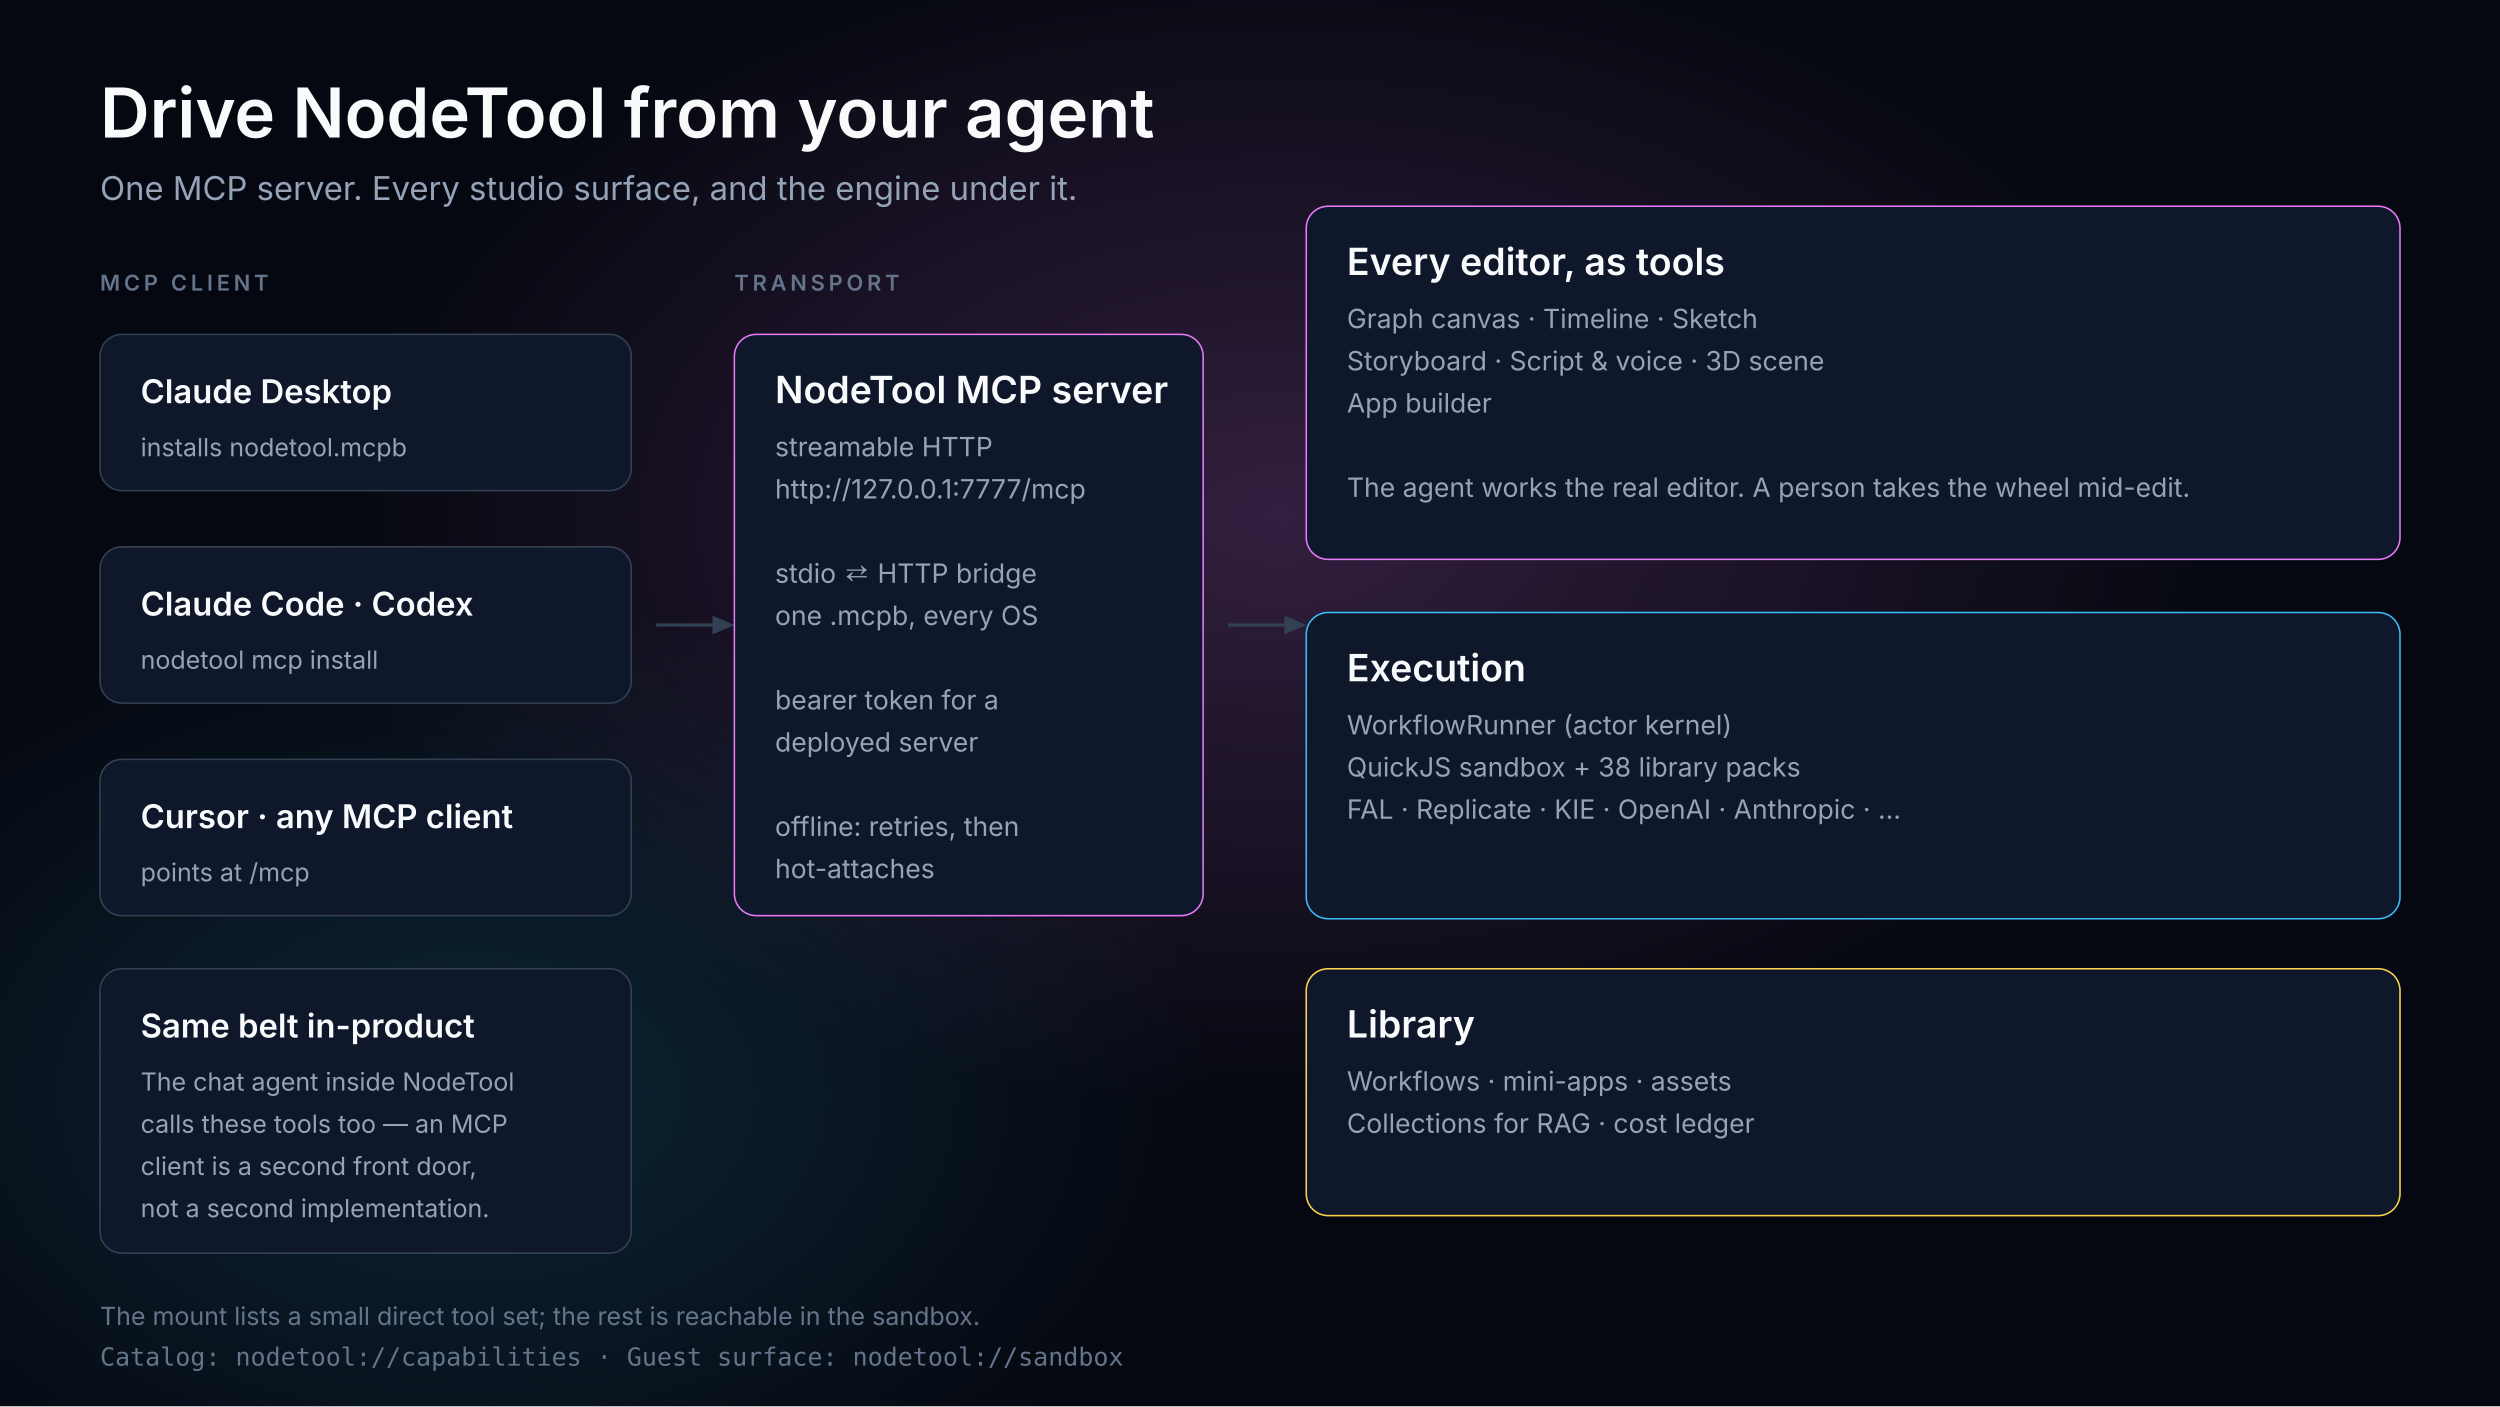
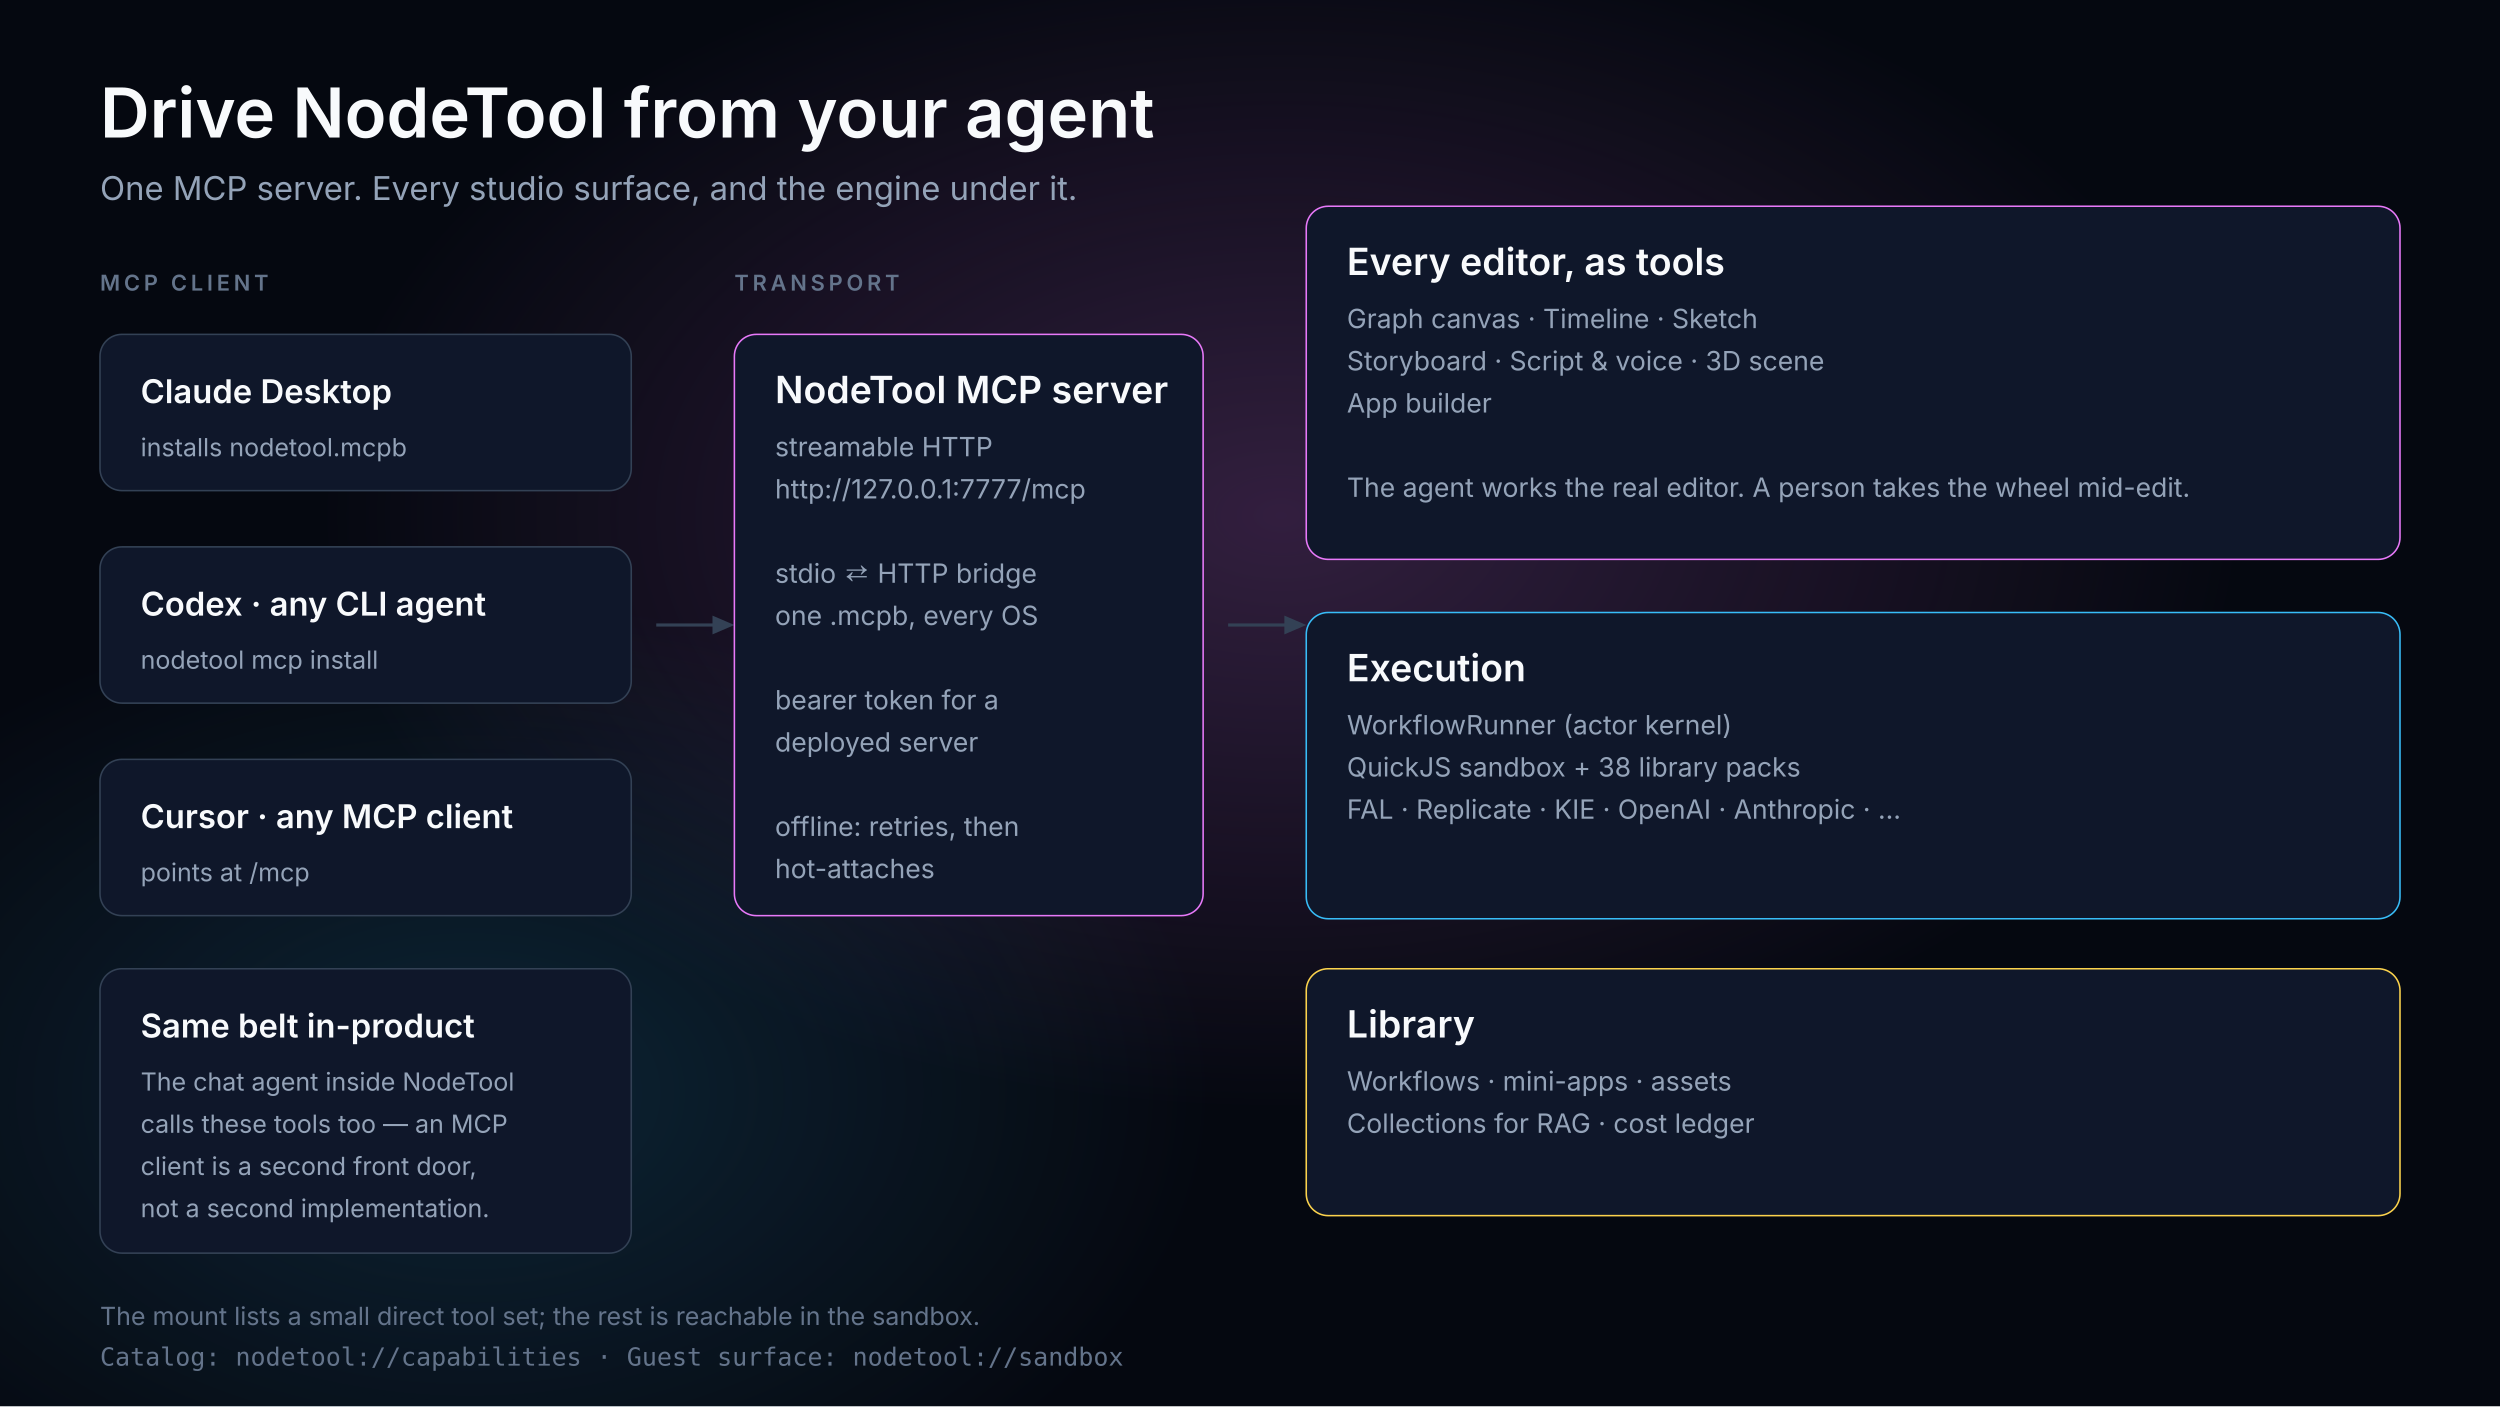
<svg xmlns="http://www.w3.org/2000/svg" width="1600" height="900" viewBox="0 0 1600 900">
  <defs>
    <linearGradient id="brand" x1="0" y1="0" x2="1" y2="0">
      <stop offset="0%" stop-color="#fb7185" />
      <stop offset="50%" stop-color="#e879f9" />
      <stop offset="100%" stop-color="#fcd34d" />
    </linearGradient>
    <radialGradient id="glowA" cx="50%" cy="50%" r="50%">
      <stop offset="0%" stop-color="#e879f9" stop-opacity="0.20" />
      <stop offset="100%" stop-color="#e879f9" stop-opacity="0" />
    </radialGradient>
    <radialGradient id="glowB" cx="50%" cy="50%" r="50%">
      <stop offset="0%" stop-color="#38bdf8" stop-opacity="0.16" />
      <stop offset="100%" stop-color="#38bdf8" stop-opacity="0" />
    </radialGradient>
  </defs>
  <rect width="1600" height="900" fill="#050810" />
  <ellipse cx="820" cy="330" rx="620" ry="380" fill="url(#glowA)" />
  <ellipse cx="300" cy="700" rx="480" ry="320" fill="url(#glowB)" />
  <text x="64" y="88" font-family="Inter, system-ui, -apple-system, 'Segoe UI', Roboto, Helvetica, sans-serif" font-size="44" font-weight="600" fill="#f8fafc" text-anchor="start">Drive NodeTool from your agent</text>
  <text x="64" y="128" font-family="Inter, system-ui, -apple-system, 'Segoe UI', Roboto, Helvetica, sans-serif" font-size="21" font-weight="400" fill="#94a3b8" text-anchor="start">One MCP server. Every studio surface, and the engine under it.</text>
  <text x="64" y="186" font-family="Inter, system-ui, -apple-system, 'Segoe UI', Roboto, Helvetica, sans-serif" font-size="14" font-weight="600" fill="#64748b" text-anchor="start" letter-spacing="2.4">MCP CLIENT</text>
  <rect x="64" y="214" width="340" height="100" rx="14" fill="#0f172a" stroke="#334155" stroke-width="1" />
  <text x="90" y="258" font-family="Inter, system-ui, -apple-system, 'Segoe UI', Roboto, Helvetica, sans-serif" font-size="21" font-weight="600" fill="#f8fafc" text-anchor="start">Claude Desktop</text>
  <text x="90" y="292" font-family="Inter, system-ui, -apple-system, 'Segoe UI', Roboto, Helvetica, sans-serif" font-size="16" font-weight="400" fill="#94a3b8" text-anchor="start">installs nodetool.mcpb</text>
  <rect x="64" y="350" width="340" height="100" rx="14" fill="#0f172a" stroke="#334155" stroke-width="1" />
-   <text x="90" y="394" font-family="Inter, system-ui, -apple-system, 'Segoe UI', Roboto, Helvetica, sans-serif" font-size="21" font-weight="600" fill="#f8fafc" text-anchor="start">Claude Code · Codex</text>
+   <text x="90" y="394" font-family="Inter, system-ui, -apple-system, 'Segoe UI', Roboto, Helvetica, sans-serif" font-size="21" font-weight="600" fill="#f8fafc" text-anchor="start">Codex · any CLI agent</text>
  <text x="90" y="428" font-family="Inter, system-ui, -apple-system, 'Segoe UI', Roboto, Helvetica, sans-serif" font-size="16" font-weight="400" fill="#94a3b8" text-anchor="start">nodetool mcp install</text>
  <rect x="64" y="486" width="340" height="100" rx="14" fill="#0f172a" stroke="#334155" stroke-width="1" />
  <text x="90" y="530" font-family="Inter, system-ui, -apple-system, 'Segoe UI', Roboto, Helvetica, sans-serif" font-size="21" font-weight="600" fill="#f8fafc" text-anchor="start">Cursor · any MCP client</text>
  <text x="90" y="564" font-family="Inter, system-ui, -apple-system, 'Segoe UI', Roboto, Helvetica, sans-serif" font-size="16" font-weight="400" fill="#94a3b8" text-anchor="start">points at /mcp</text>
  <path d="M 420 400 L 458 400" stroke="#334155" stroke-width="2" fill="none" />
  <path d="M 456 394 L 470 400 L 456 406 Z" fill="#334155" />
  <text x="470" y="186" font-family="Inter, system-ui, -apple-system, 'Segoe UI', Roboto, Helvetica, sans-serif" font-size="14" font-weight="600" fill="#64748b" text-anchor="start" letter-spacing="2.4">TRANSPORT</text>
  <rect x="470" y="214" width="300" height="372" rx="14" fill="#0f172a" stroke="#e879f9" stroke-width="1" />
  <text x="496" y="258" font-family="Inter, system-ui, -apple-system, 'Segoe UI', Roboto, Helvetica, sans-serif" font-size="24" font-weight="600" fill="#f8fafc" text-anchor="start">NodeTool MCP server</text>
  <text x="496" y="292" font-family="Inter, system-ui, -apple-system, 'Segoe UI', Roboto, Helvetica, sans-serif" font-size="17" font-weight="400" fill="#94a3b8" text-anchor="start">streamable HTTP</text>
  <text x="496" y="319" font-family="Inter, system-ui, -apple-system, 'Segoe UI', Roboto, Helvetica, sans-serif" font-size="17" font-weight="400" fill="#94a3b8" text-anchor="start">http://127.0.0.1:7777/mcp</text>
  <text x="496" y="346" font-family="Inter, system-ui, -apple-system, 'Segoe UI', Roboto, Helvetica, sans-serif" font-size="17" font-weight="400" fill="#94a3b8" text-anchor="start" />
  <text x="496" y="373" font-family="Inter, system-ui, -apple-system, 'Segoe UI', Roboto, Helvetica, sans-serif" font-size="17" font-weight="400" fill="#94a3b8" text-anchor="start">stdio ⇄ HTTP bridge</text>
  <text x="496" y="400" font-family="Inter, system-ui, -apple-system, 'Segoe UI', Roboto, Helvetica, sans-serif" font-size="17" font-weight="400" fill="#94a3b8" text-anchor="start">one .mcpb, every OS</text>
  <text x="496" y="427" font-family="Inter, system-ui, -apple-system, 'Segoe UI', Roboto, Helvetica, sans-serif" font-size="17" font-weight="400" fill="#94a3b8" text-anchor="start" />
  <text x="496" y="454" font-family="Inter, system-ui, -apple-system, 'Segoe UI', Roboto, Helvetica, sans-serif" font-size="17" font-weight="400" fill="#94a3b8" text-anchor="start">bearer token for a</text>
  <text x="496" y="481" font-family="Inter, system-ui, -apple-system, 'Segoe UI', Roboto, Helvetica, sans-serif" font-size="17" font-weight="400" fill="#94a3b8" text-anchor="start">deployed server</text>
  <text x="496" y="508" font-family="Inter, system-ui, -apple-system, 'Segoe UI', Roboto, Helvetica, sans-serif" font-size="17" font-weight="400" fill="#94a3b8" text-anchor="start" />
  <text x="496" y="535" font-family="Inter, system-ui, -apple-system, 'Segoe UI', Roboto, Helvetica, sans-serif" font-size="17" font-weight="400" fill="#94a3b8" text-anchor="start">offline: retries, then</text>
  <text x="496" y="562" font-family="Inter, system-ui, -apple-system, 'Segoe UI', Roboto, Helvetica, sans-serif" font-size="17" font-weight="400" fill="#94a3b8" text-anchor="start">hot-attaches</text>
  <path d="M 786 400 L 824 400" stroke="#334155" stroke-width="2" fill="none" />
  <path d="M 822 394 L 836 400 L 822 406 Z" fill="#334155" />
  <rect x="64" y="620" width="340" height="182" rx="14" fill="#0f172a" stroke="#334155" stroke-width="1" />
  <text x="90" y="664" font-family="Inter, system-ui, -apple-system, 'Segoe UI', Roboto, Helvetica, sans-serif" font-size="21" font-weight="600" fill="#f8fafc" text-anchor="start">Same belt in-product</text>
  <text x="90" y="698" font-family="Inter, system-ui, -apple-system, 'Segoe UI', Roboto, Helvetica, sans-serif" font-size="16" font-weight="400" fill="#94a3b8" text-anchor="start">The chat agent inside NodeTool</text>
  <text x="90" y="725" font-family="Inter, system-ui, -apple-system, 'Segoe UI', Roboto, Helvetica, sans-serif" font-size="16" font-weight="400" fill="#94a3b8" text-anchor="start">calls these tools too — an MCP</text>
  <text x="90" y="752" font-family="Inter, system-ui, -apple-system, 'Segoe UI', Roboto, Helvetica, sans-serif" font-size="16" font-weight="400" fill="#94a3b8" text-anchor="start">client is a second front door,</text>
  <text x="90" y="779" font-family="Inter, system-ui, -apple-system, 'Segoe UI', Roboto, Helvetica, sans-serif" font-size="16" font-weight="400" fill="#94a3b8" text-anchor="start">not a second implementation.</text>
  <text x="836" y="186" font-family="Inter, system-ui, -apple-system, 'Segoe UI', Roboto, Helvetica, sans-serif" font-size="14" font-weight="600" fill="#64748b" text-anchor="start" letter-spacing="2.4">WHAT IT REACHES</text>
  <rect x="836" y="132" width="700" height="226" rx="14" fill="#0f172a" stroke="#e879f9" stroke-width="1" />
  <text x="862" y="176" font-family="Inter, system-ui, -apple-system, 'Segoe UI', Roboto, Helvetica, sans-serif" font-size="24" font-weight="600" fill="#f8fafc" text-anchor="start">Every editor, as tools</text>
  <text x="862" y="210" font-family="Inter, system-ui, -apple-system, 'Segoe UI', Roboto, Helvetica, sans-serif" font-size="17" font-weight="400" fill="#94a3b8" text-anchor="start">Graph canvas · Timeline · Sketch</text>
  <text x="862" y="237" font-family="Inter, system-ui, -apple-system, 'Segoe UI', Roboto, Helvetica, sans-serif" font-size="17" font-weight="400" fill="#94a3b8" text-anchor="start">Storyboard · Script &amp; voice · 3D scene</text>
  <text x="862" y="264" font-family="Inter, system-ui, -apple-system, 'Segoe UI', Roboto, Helvetica, sans-serif" font-size="17" font-weight="400" fill="#94a3b8" text-anchor="start">App builder</text>
  <text x="862" y="291" font-family="Inter, system-ui, -apple-system, 'Segoe UI', Roboto, Helvetica, sans-serif" font-size="17" font-weight="400" fill="#94a3b8" text-anchor="start" />
  <text x="862" y="318" font-family="Inter, system-ui, -apple-system, 'Segoe UI', Roboto, Helvetica, sans-serif" font-size="17" font-weight="400" fill="#94a3b8" text-anchor="start">The agent works the real editor. A person takes the wheel mid-edit.</text>
  <rect x="836" y="392" width="700" height="196" rx="14" fill="#0f172a" stroke="#38bdf8" stroke-width="1" />
  <text x="862" y="436" font-family="Inter, system-ui, -apple-system, 'Segoe UI', Roboto, Helvetica, sans-serif" font-size="24" font-weight="600" fill="#f8fafc" text-anchor="start">Execution</text>
  <text x="862" y="470" font-family="Inter, system-ui, -apple-system, 'Segoe UI', Roboto, Helvetica, sans-serif" font-size="17" font-weight="400" fill="#94a3b8" text-anchor="start">WorkflowRunner (actor kernel)</text>
  <text x="862" y="497" font-family="Inter, system-ui, -apple-system, 'Segoe UI', Roboto, Helvetica, sans-serif" font-size="17" font-weight="400" fill="#94a3b8" text-anchor="start">QuickJS sandbox + 38 library packs</text>
  <text x="862" y="524" font-family="Inter, system-ui, -apple-system, 'Segoe UI', Roboto, Helvetica, sans-serif" font-size="17" font-weight="400" fill="#94a3b8" text-anchor="start">FAL · Replicate · KIE · OpenAI · Anthropic · …</text>
  <rect x="836" y="620" width="700" height="158" rx="14" fill="#0f172a" stroke="#fcd34d" stroke-width="1" />
  <text x="862" y="664" font-family="Inter, system-ui, -apple-system, 'Segoe UI', Roboto, Helvetica, sans-serif" font-size="24" font-weight="600" fill="#f8fafc" text-anchor="start">Library</text>
  <text x="862" y="698" font-family="Inter, system-ui, -apple-system, 'Segoe UI', Roboto, Helvetica, sans-serif" font-size="17" font-weight="400" fill="#94a3b8" text-anchor="start">Workflows · mini-apps · assets</text>
  <text x="862" y="725" font-family="Inter, system-ui, -apple-system, 'Segoe UI', Roboto, Helvetica, sans-serif" font-size="17" font-weight="400" fill="#94a3b8" text-anchor="start">Collections for RAG · cost ledger</text>
  <text x="64" y="848" font-family="Inter, system-ui, -apple-system, 'Segoe UI', Roboto, Helvetica, sans-serif" font-size="16" font-weight="400" fill="#64748b" text-anchor="start">The mount lists a small direct tool set; the rest is reachable in the sandbox.</text>
  <text x="64" y="874" font-family="'JetBrains Mono', ui-monospace, 'SF Mono', Menlo, monospace" font-size="16" font-weight="400" fill="#64748b" text-anchor="start">Catalog: nodetool://capabilities · Guest surface: nodetool://sandbox</text>
</svg>
